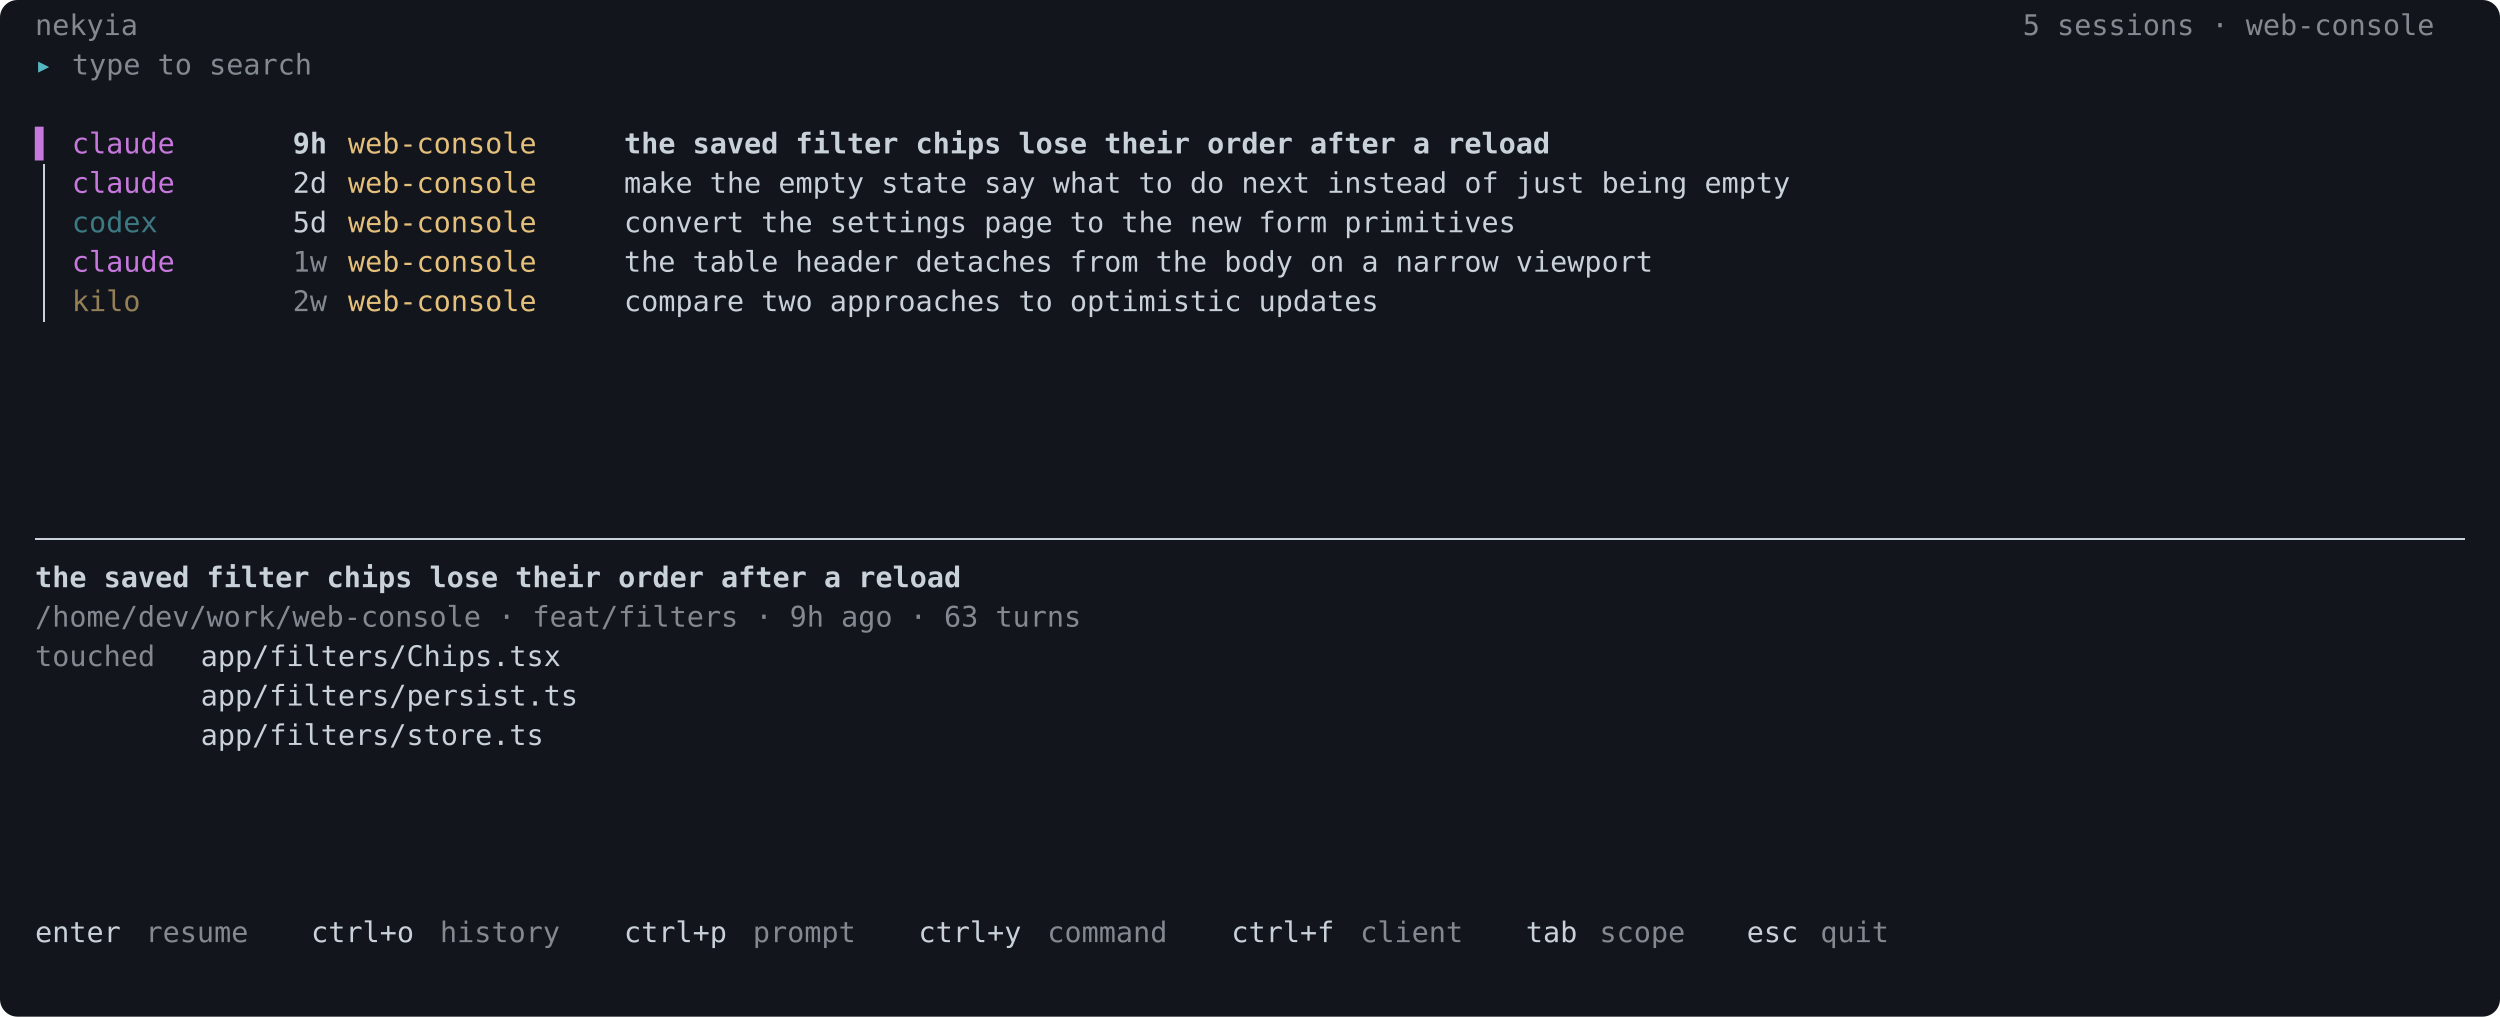
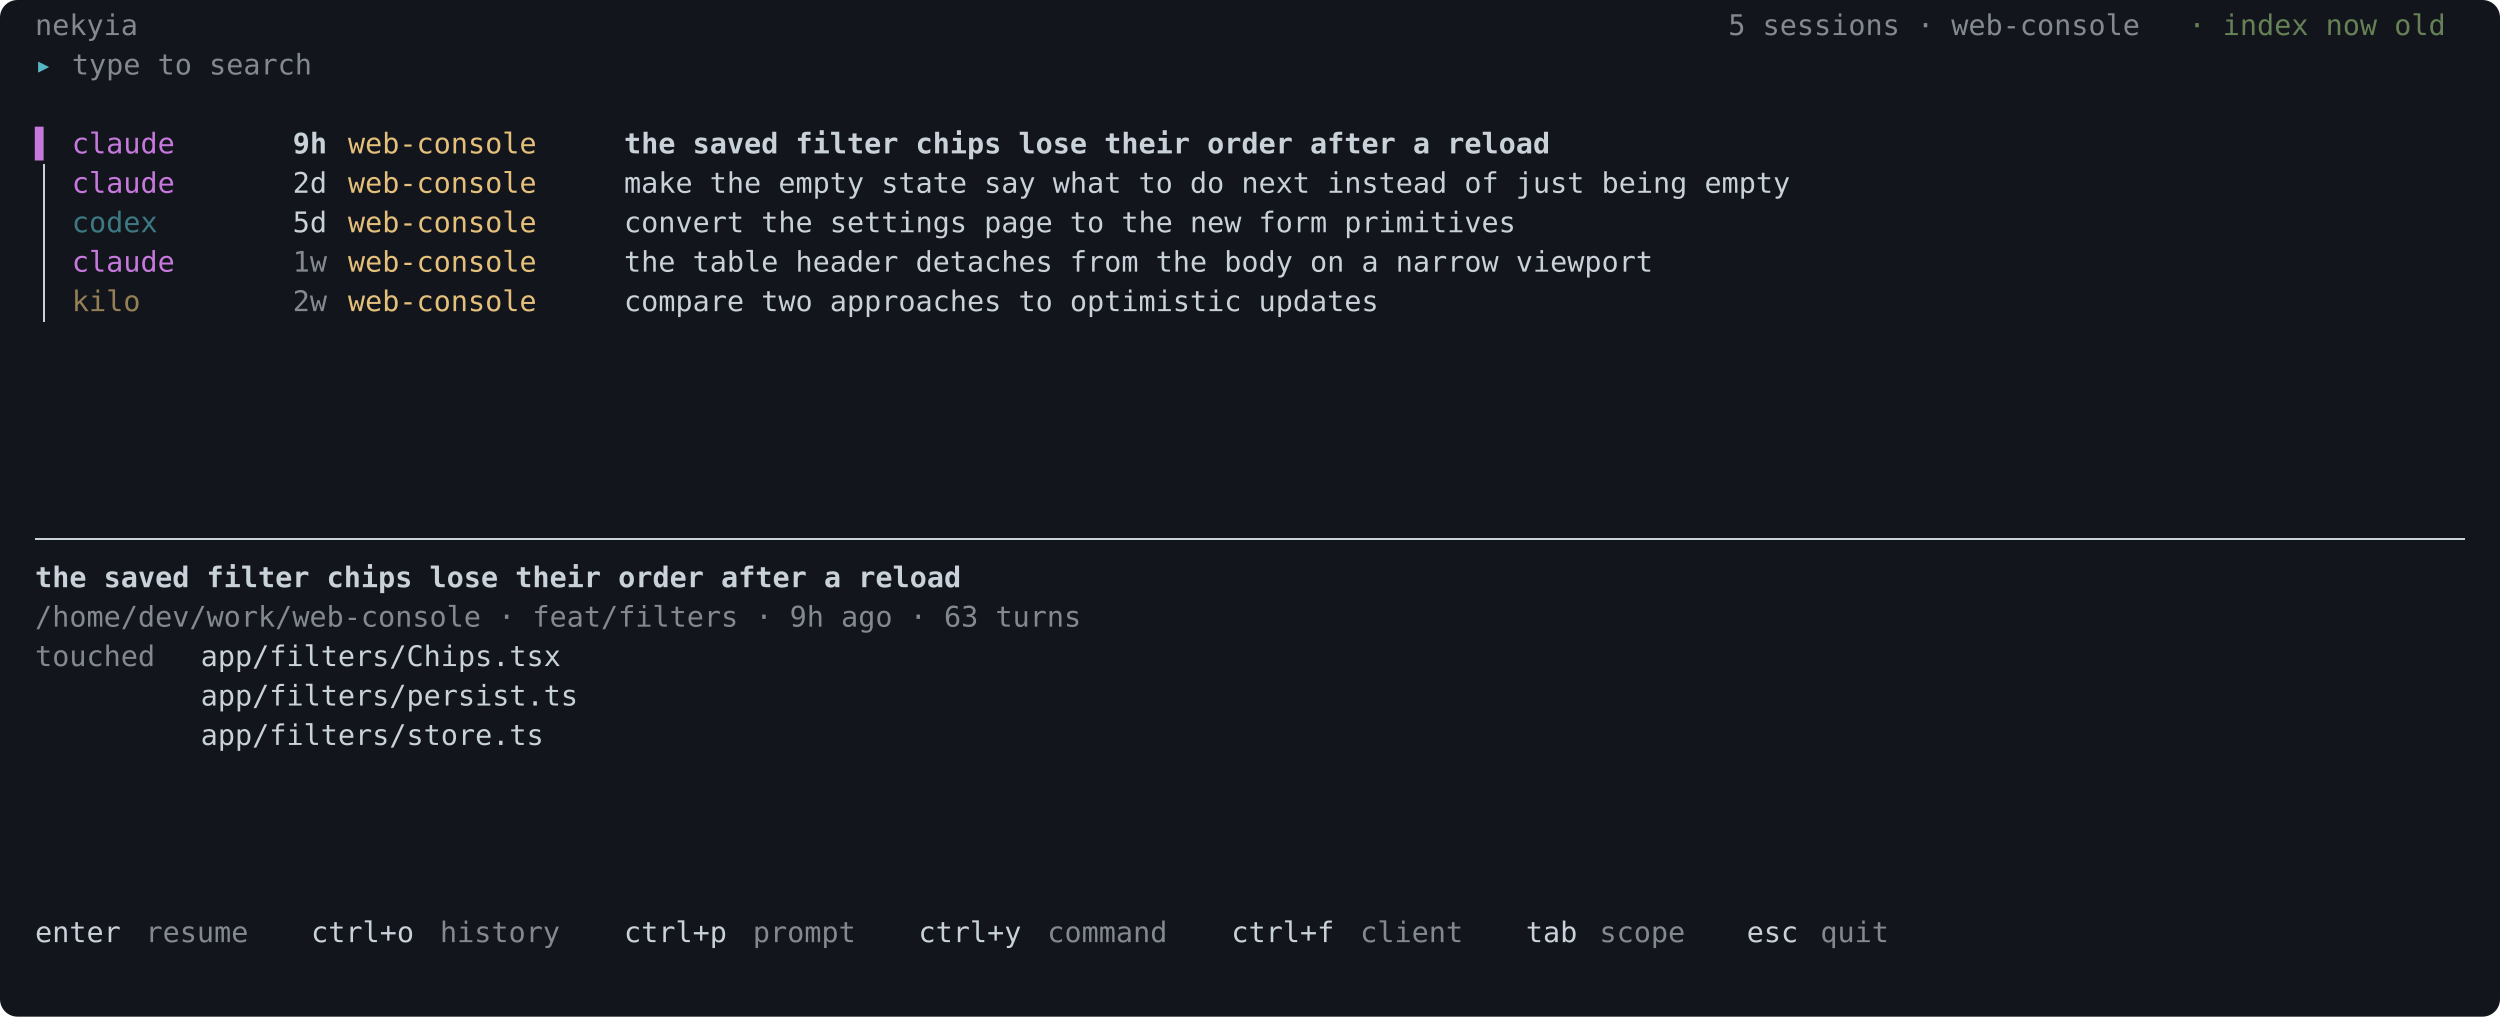
<svg xmlns="http://www.w3.org/2000/svg" width="1141" height="464" viewBox="0 0 1141 464" font-family="ui-monospace, SFMono-Regular, Menlo, Consolas, 'DejaVu Sans Mono', monospace" font-size="13">
  <rect width="1141" height="464" rx="8" fill="#12151b" />
  <text x="16.0" y="16.0" fill="#c9d1d9" opacity="0.62" textLength="50.4" lengthAdjust="spacingAndGlyphs" xml:space="preserve">nekyia</text>
-   <text x="923.2" y="16.0" fill="#c9d1d9" opacity="0.62" textLength="201.6" lengthAdjust="spacingAndGlyphs" xml:space="preserve">5 sessions · web-console</text>
+   <text x="788.8" y="16.0" fill="#c9d1d9" opacity="0.62" textLength="201.6" lengthAdjust="spacingAndGlyphs" xml:space="preserve">5 sessions · web-console</text>
+   <text x="998.8" y="16.0" fill="#98c379" opacity="0.62" textLength="126.0" lengthAdjust="spacingAndGlyphs" xml:space="preserve">· index now old</text>
  <text x="16.0" y="34.0" fill="#56b6c2" textLength="8.4" lengthAdjust="spacingAndGlyphs" xml:space="preserve">▸</text>
  <text x="32.8" y="34.0" fill="#c9d1d9" opacity="0.62" textLength="117.6" lengthAdjust="spacingAndGlyphs" xml:space="preserve">type to search</text>
  <text x="16.0" y="70.0" fill="#c678dd" textLength="8.4" lengthAdjust="spacingAndGlyphs" xml:space="preserve">▌</text>
  <text x="32.8" y="70.0" fill="#c678dd" textLength="50.4" lengthAdjust="spacingAndGlyphs" xml:space="preserve">claude</text>
  <text x="133.6" y="70.0" fill="#c9d1d9" font-weight="600" textLength="16.8" lengthAdjust="spacingAndGlyphs" xml:space="preserve">9h</text>
  <text x="158.8" y="70.0" fill="#e5c07b" textLength="92.4" lengthAdjust="spacingAndGlyphs" xml:space="preserve">web-console</text>
  <text x="284.8" y="70.0" fill="#c9d1d9" font-weight="600" textLength="453.6" lengthAdjust="spacingAndGlyphs" xml:space="preserve">the saved filter chips lose their order after a reload</text>
  <line x1="20.2" y1="75.0" x2="20.2" y2="84.0" stroke="#c9d1d9" stroke-width="1" shape-rendering="crispEdges" />
  <line x1="20.2" y1="84.0" x2="20.2" y2="93.0" stroke="#c9d1d9" stroke-width="1" shape-rendering="crispEdges" />
  <text x="32.8" y="88.0" fill="#c678dd" textLength="50.4" lengthAdjust="spacingAndGlyphs" xml:space="preserve">claude</text>
  <text x="133.6" y="88.0" fill="#c9d1d9" textLength="16.8" lengthAdjust="spacingAndGlyphs" xml:space="preserve">2d</text>
  <text x="158.8" y="88.0" fill="#e5c07b" textLength="92.4" lengthAdjust="spacingAndGlyphs" xml:space="preserve">web-console</text>
  <text x="284.8" y="88.0" fill="#c9d1d9" textLength="571.2" lengthAdjust="spacingAndGlyphs" xml:space="preserve">make the empty state say what to do next instead of just being empty</text>
  <line x1="20.2" y1="93.0" x2="20.2" y2="102.0" stroke="#c9d1d9" stroke-width="1" shape-rendering="crispEdges" />
  <line x1="20.2" y1="102.0" x2="20.2" y2="111.0" stroke="#c9d1d9" stroke-width="1" shape-rendering="crispEdges" />
  <text x="32.8" y="106.0" fill="#56b6c2" opacity="0.62" textLength="42.0" lengthAdjust="spacingAndGlyphs" xml:space="preserve">codex</text>
  <text x="133.6" y="106.0" fill="#c9d1d9" textLength="16.8" lengthAdjust="spacingAndGlyphs" xml:space="preserve">5d</text>
  <text x="158.8" y="106.0" fill="#e5c07b" textLength="92.4" lengthAdjust="spacingAndGlyphs" xml:space="preserve">web-console</text>
  <text x="284.8" y="106.0" fill="#c9d1d9" textLength="436.8" lengthAdjust="spacingAndGlyphs" xml:space="preserve">convert the settings page to the new form primitives</text>
  <line x1="20.2" y1="111.0" x2="20.2" y2="120.0" stroke="#c9d1d9" stroke-width="1" shape-rendering="crispEdges" />
  <line x1="20.2" y1="120.0" x2="20.2" y2="129.0" stroke="#c9d1d9" stroke-width="1" shape-rendering="crispEdges" />
  <text x="32.8" y="124.0" fill="#c678dd" textLength="50.4" lengthAdjust="spacingAndGlyphs" xml:space="preserve">claude</text>
  <text x="133.6" y="124.0" fill="#c9d1d9" opacity="0.62" textLength="16.8" lengthAdjust="spacingAndGlyphs" xml:space="preserve">1w</text>
  <text x="158.8" y="124.0" fill="#e5c07b" textLength="92.4" lengthAdjust="spacingAndGlyphs" xml:space="preserve">web-console</text>
  <text x="284.8" y="124.0" fill="#c9d1d9" textLength="504.0" lengthAdjust="spacingAndGlyphs" xml:space="preserve">the table header detaches from the body on a narrow viewport</text>
  <line x1="20.2" y1="129.0" x2="20.2" y2="138.0" stroke="#c9d1d9" stroke-width="1" shape-rendering="crispEdges" />
  <line x1="20.2" y1="138.0" x2="20.2" y2="147.0" stroke="#c9d1d9" stroke-width="1" shape-rendering="crispEdges" />
  <text x="32.8" y="142.0" fill="#e5c07b" opacity="0.62" textLength="33.6" lengthAdjust="spacingAndGlyphs" xml:space="preserve">kilo</text>
  <text x="133.6" y="142.0" fill="#c9d1d9" opacity="0.62" textLength="16.8" lengthAdjust="spacingAndGlyphs" xml:space="preserve">2w</text>
  <text x="158.8" y="142.0" fill="#e5c07b" textLength="92.4" lengthAdjust="spacingAndGlyphs" xml:space="preserve">web-console</text>
  <text x="284.8" y="142.0" fill="#c9d1d9" textLength="369.6" lengthAdjust="spacingAndGlyphs" xml:space="preserve">compare two approaches to optimistic updates</text>
  <line x1="16.0" y1="246.0" x2="20.2" y2="246.0" stroke="#c9d1d9" stroke-width="1" shape-rendering="crispEdges" />
  <line x1="20.2" y1="246.0" x2="24.4" y2="246.0" stroke="#c9d1d9" stroke-width="1" shape-rendering="crispEdges" />
  <line x1="24.4" y1="246.0" x2="28.6" y2="246.0" stroke="#c9d1d9" stroke-width="1" shape-rendering="crispEdges" />
  <line x1="28.6" y1="246.0" x2="32.8" y2="246.0" stroke="#c9d1d9" stroke-width="1" shape-rendering="crispEdges" />
  <line x1="32.8" y1="246.0" x2="37.0" y2="246.0" stroke="#c9d1d9" stroke-width="1" shape-rendering="crispEdges" />
  <line x1="37.0" y1="246.0" x2="41.2" y2="246.0" stroke="#c9d1d9" stroke-width="1" shape-rendering="crispEdges" />
  <line x1="41.2" y1="246.0" x2="45.4" y2="246.0" stroke="#c9d1d9" stroke-width="1" shape-rendering="crispEdges" />
  <line x1="45.4" y1="246.0" x2="49.6" y2="246.0" stroke="#c9d1d9" stroke-width="1" shape-rendering="crispEdges" />
  <line x1="49.6" y1="246.0" x2="53.8" y2="246.0" stroke="#c9d1d9" stroke-width="1" shape-rendering="crispEdges" />
  <line x1="53.8" y1="246.0" x2="58.0" y2="246.0" stroke="#c9d1d9" stroke-width="1" shape-rendering="crispEdges" />
  <line x1="58.0" y1="246.0" x2="62.2" y2="246.0" stroke="#c9d1d9" stroke-width="1" shape-rendering="crispEdges" />
  <line x1="62.2" y1="246.0" x2="66.4" y2="246.0" stroke="#c9d1d9" stroke-width="1" shape-rendering="crispEdges" />
  <line x1="66.4" y1="246.0" x2="70.6" y2="246.0" stroke="#c9d1d9" stroke-width="1" shape-rendering="crispEdges" />
  <line x1="70.6" y1="246.0" x2="74.8" y2="246.0" stroke="#c9d1d9" stroke-width="1" shape-rendering="crispEdges" />
  <line x1="74.8" y1="246.0" x2="79.0" y2="246.0" stroke="#c9d1d9" stroke-width="1" shape-rendering="crispEdges" />
  <line x1="79.0" y1="246.0" x2="83.2" y2="246.0" stroke="#c9d1d9" stroke-width="1" shape-rendering="crispEdges" />
  <line x1="83.2" y1="246.0" x2="87.4" y2="246.0" stroke="#c9d1d9" stroke-width="1" shape-rendering="crispEdges" />
  <line x1="87.4" y1="246.0" x2="91.6" y2="246.0" stroke="#c9d1d9" stroke-width="1" shape-rendering="crispEdges" />
  <line x1="91.6" y1="246.0" x2="95.8" y2="246.0" stroke="#c9d1d9" stroke-width="1" shape-rendering="crispEdges" />
  <line x1="95.8" y1="246.0" x2="100.0" y2="246.0" stroke="#c9d1d9" stroke-width="1" shape-rendering="crispEdges" />
  <line x1="100.0" y1="246.0" x2="104.2" y2="246.0" stroke="#c9d1d9" stroke-width="1" shape-rendering="crispEdges" />
  <line x1="104.2" y1="246.0" x2="108.4" y2="246.0" stroke="#c9d1d9" stroke-width="1" shape-rendering="crispEdges" />
  <line x1="108.4" y1="246.0" x2="112.6" y2="246.0" stroke="#c9d1d9" stroke-width="1" shape-rendering="crispEdges" />
  <line x1="112.6" y1="246.0" x2="116.8" y2="246.0" stroke="#c9d1d9" stroke-width="1" shape-rendering="crispEdges" />
  <line x1="116.8" y1="246.0" x2="121.0" y2="246.0" stroke="#c9d1d9" stroke-width="1" shape-rendering="crispEdges" />
  <line x1="121.0" y1="246.0" x2="125.2" y2="246.0" stroke="#c9d1d9" stroke-width="1" shape-rendering="crispEdges" />
  <line x1="125.2" y1="246.0" x2="129.4" y2="246.0" stroke="#c9d1d9" stroke-width="1" shape-rendering="crispEdges" />
  <line x1="129.4" y1="246.0" x2="133.6" y2="246.0" stroke="#c9d1d9" stroke-width="1" shape-rendering="crispEdges" />
  <line x1="133.6" y1="246.0" x2="137.8" y2="246.0" stroke="#c9d1d9" stroke-width="1" shape-rendering="crispEdges" />
  <line x1="137.8" y1="246.0" x2="142.0" y2="246.0" stroke="#c9d1d9" stroke-width="1" shape-rendering="crispEdges" />
  <line x1="142.0" y1="246.0" x2="146.2" y2="246.0" stroke="#c9d1d9" stroke-width="1" shape-rendering="crispEdges" />
  <line x1="146.2" y1="246.0" x2="150.4" y2="246.0" stroke="#c9d1d9" stroke-width="1" shape-rendering="crispEdges" />
  <line x1="150.4" y1="246.0" x2="154.6" y2="246.0" stroke="#c9d1d9" stroke-width="1" shape-rendering="crispEdges" />
  <line x1="154.6" y1="246.0" x2="158.8" y2="246.0" stroke="#c9d1d9" stroke-width="1" shape-rendering="crispEdges" />
  <line x1="158.8" y1="246.0" x2="163.0" y2="246.0" stroke="#c9d1d9" stroke-width="1" shape-rendering="crispEdges" />
  <line x1="163.0" y1="246.0" x2="167.2" y2="246.0" stroke="#c9d1d9" stroke-width="1" shape-rendering="crispEdges" />
  <line x1="167.2" y1="246.0" x2="171.4" y2="246.0" stroke="#c9d1d9" stroke-width="1" shape-rendering="crispEdges" />
  <line x1="171.4" y1="246.0" x2="175.6" y2="246.0" stroke="#c9d1d9" stroke-width="1" shape-rendering="crispEdges" />
  <line x1="175.6" y1="246.0" x2="179.8" y2="246.0" stroke="#c9d1d9" stroke-width="1" shape-rendering="crispEdges" />
  <line x1="179.8" y1="246.0" x2="184.0" y2="246.0" stroke="#c9d1d9" stroke-width="1" shape-rendering="crispEdges" />
  <line x1="184.0" y1="246.0" x2="188.2" y2="246.0" stroke="#c9d1d9" stroke-width="1" shape-rendering="crispEdges" />
  <line x1="188.2" y1="246.0" x2="192.4" y2="246.0" stroke="#c9d1d9" stroke-width="1" shape-rendering="crispEdges" />
  <line x1="192.4" y1="246.0" x2="196.6" y2="246.0" stroke="#c9d1d9" stroke-width="1" shape-rendering="crispEdges" />
  <line x1="196.6" y1="246.0" x2="200.8" y2="246.0" stroke="#c9d1d9" stroke-width="1" shape-rendering="crispEdges" />
  <line x1="200.8" y1="246.0" x2="205.0" y2="246.0" stroke="#c9d1d9" stroke-width="1" shape-rendering="crispEdges" />
  <line x1="205.0" y1="246.0" x2="209.2" y2="246.0" stroke="#c9d1d9" stroke-width="1" shape-rendering="crispEdges" />
  <line x1="209.2" y1="246.0" x2="213.4" y2="246.0" stroke="#c9d1d9" stroke-width="1" shape-rendering="crispEdges" />
  <line x1="213.4" y1="246.0" x2="217.6" y2="246.0" stroke="#c9d1d9" stroke-width="1" shape-rendering="crispEdges" />
  <line x1="217.6" y1="246.0" x2="221.8" y2="246.0" stroke="#c9d1d9" stroke-width="1" shape-rendering="crispEdges" />
  <line x1="221.8" y1="246.0" x2="226.0" y2="246.0" stroke="#c9d1d9" stroke-width="1" shape-rendering="crispEdges" />
  <line x1="226.0" y1="246.0" x2="230.2" y2="246.0" stroke="#c9d1d9" stroke-width="1" shape-rendering="crispEdges" />
  <line x1="230.2" y1="246.0" x2="234.4" y2="246.0" stroke="#c9d1d9" stroke-width="1" shape-rendering="crispEdges" />
  <line x1="234.4" y1="246.0" x2="238.6" y2="246.0" stroke="#c9d1d9" stroke-width="1" shape-rendering="crispEdges" />
  <line x1="238.6" y1="246.0" x2="242.8" y2="246.0" stroke="#c9d1d9" stroke-width="1" shape-rendering="crispEdges" />
  <line x1="242.8" y1="246.0" x2="247.0" y2="246.0" stroke="#c9d1d9" stroke-width="1" shape-rendering="crispEdges" />
  <line x1="247.0" y1="246.0" x2="251.2" y2="246.0" stroke="#c9d1d9" stroke-width="1" shape-rendering="crispEdges" />
  <line x1="251.2" y1="246.0" x2="255.4" y2="246.0" stroke="#c9d1d9" stroke-width="1" shape-rendering="crispEdges" />
  <line x1="255.4" y1="246.0" x2="259.6" y2="246.0" stroke="#c9d1d9" stroke-width="1" shape-rendering="crispEdges" />
  <line x1="259.6" y1="246.0" x2="263.8" y2="246.0" stroke="#c9d1d9" stroke-width="1" shape-rendering="crispEdges" />
  <line x1="263.8" y1="246.0" x2="268.0" y2="246.0" stroke="#c9d1d9" stroke-width="1" shape-rendering="crispEdges" />
  <line x1="268.0" y1="246.0" x2="272.2" y2="246.0" stroke="#c9d1d9" stroke-width="1" shape-rendering="crispEdges" />
  <line x1="272.2" y1="246.0" x2="276.4" y2="246.0" stroke="#c9d1d9" stroke-width="1" shape-rendering="crispEdges" />
  <line x1="276.4" y1="246.0" x2="280.6" y2="246.0" stroke="#c9d1d9" stroke-width="1" shape-rendering="crispEdges" />
  <line x1="280.6" y1="246.0" x2="284.8" y2="246.0" stroke="#c9d1d9" stroke-width="1" shape-rendering="crispEdges" />
  <line x1="284.8" y1="246.0" x2="289.0" y2="246.0" stroke="#c9d1d9" stroke-width="1" shape-rendering="crispEdges" />
  <line x1="289.0" y1="246.0" x2="293.2" y2="246.0" stroke="#c9d1d9" stroke-width="1" shape-rendering="crispEdges" />
  <line x1="293.2" y1="246.0" x2="297.4" y2="246.0" stroke="#c9d1d9" stroke-width="1" shape-rendering="crispEdges" />
  <line x1="297.4" y1="246.0" x2="301.6" y2="246.0" stroke="#c9d1d9" stroke-width="1" shape-rendering="crispEdges" />
  <line x1="301.6" y1="246.0" x2="305.8" y2="246.0" stroke="#c9d1d9" stroke-width="1" shape-rendering="crispEdges" />
  <line x1="305.8" y1="246.0" x2="310.0" y2="246.0" stroke="#c9d1d9" stroke-width="1" shape-rendering="crispEdges" />
  <line x1="310.0" y1="246.0" x2="314.2" y2="246.0" stroke="#c9d1d9" stroke-width="1" shape-rendering="crispEdges" />
  <line x1="314.2" y1="246.0" x2="318.4" y2="246.0" stroke="#c9d1d9" stroke-width="1" shape-rendering="crispEdges" />
  <line x1="318.4" y1="246.0" x2="322.6" y2="246.0" stroke="#c9d1d9" stroke-width="1" shape-rendering="crispEdges" />
  <line x1="322.6" y1="246.0" x2="326.8" y2="246.0" stroke="#c9d1d9" stroke-width="1" shape-rendering="crispEdges" />
  <line x1="326.8" y1="246.0" x2="331.0" y2="246.0" stroke="#c9d1d9" stroke-width="1" shape-rendering="crispEdges" />
  <line x1="331.0" y1="246.0" x2="335.2" y2="246.0" stroke="#c9d1d9" stroke-width="1" shape-rendering="crispEdges" />
  <line x1="335.2" y1="246.0" x2="339.4" y2="246.0" stroke="#c9d1d9" stroke-width="1" shape-rendering="crispEdges" />
  <line x1="339.4" y1="246.0" x2="343.6" y2="246.0" stroke="#c9d1d9" stroke-width="1" shape-rendering="crispEdges" />
  <line x1="343.6" y1="246.0" x2="347.8" y2="246.0" stroke="#c9d1d9" stroke-width="1" shape-rendering="crispEdges" />
  <line x1="347.8" y1="246.0" x2="352.0" y2="246.0" stroke="#c9d1d9" stroke-width="1" shape-rendering="crispEdges" />
  <line x1="352.0" y1="246.0" x2="356.2" y2="246.0" stroke="#c9d1d9" stroke-width="1" shape-rendering="crispEdges" />
  <line x1="356.2" y1="246.0" x2="360.4" y2="246.0" stroke="#c9d1d9" stroke-width="1" shape-rendering="crispEdges" />
  <line x1="360.4" y1="246.0" x2="364.6" y2="246.0" stroke="#c9d1d9" stroke-width="1" shape-rendering="crispEdges" />
  <line x1="364.6" y1="246.0" x2="368.8" y2="246.0" stroke="#c9d1d9" stroke-width="1" shape-rendering="crispEdges" />
  <line x1="368.8" y1="246.0" x2="373.0" y2="246.0" stroke="#c9d1d9" stroke-width="1" shape-rendering="crispEdges" />
  <line x1="373.0" y1="246.0" x2="377.2" y2="246.0" stroke="#c9d1d9" stroke-width="1" shape-rendering="crispEdges" />
  <line x1="377.2" y1="246.0" x2="381.4" y2="246.0" stroke="#c9d1d9" stroke-width="1" shape-rendering="crispEdges" />
  <line x1="381.4" y1="246.0" x2="385.6" y2="246.0" stroke="#c9d1d9" stroke-width="1" shape-rendering="crispEdges" />
  <line x1="385.6" y1="246.0" x2="389.8" y2="246.0" stroke="#c9d1d9" stroke-width="1" shape-rendering="crispEdges" />
  <line x1="389.8" y1="246.0" x2="394.0" y2="246.0" stroke="#c9d1d9" stroke-width="1" shape-rendering="crispEdges" />
  <line x1="394.0" y1="246.0" x2="398.2" y2="246.0" stroke="#c9d1d9" stroke-width="1" shape-rendering="crispEdges" />
  <line x1="398.2" y1="246.0" x2="402.4" y2="246.0" stroke="#c9d1d9" stroke-width="1" shape-rendering="crispEdges" />
  <line x1="402.4" y1="246.0" x2="406.6" y2="246.0" stroke="#c9d1d9" stroke-width="1" shape-rendering="crispEdges" />
  <line x1="406.6" y1="246.0" x2="410.8" y2="246.0" stroke="#c9d1d9" stroke-width="1" shape-rendering="crispEdges" />
  <line x1="410.8" y1="246.0" x2="415.0" y2="246.0" stroke="#c9d1d9" stroke-width="1" shape-rendering="crispEdges" />
  <line x1="415.0" y1="246.0" x2="419.2" y2="246.0" stroke="#c9d1d9" stroke-width="1" shape-rendering="crispEdges" />
  <line x1="419.2" y1="246.0" x2="423.4" y2="246.0" stroke="#c9d1d9" stroke-width="1" shape-rendering="crispEdges" />
  <line x1="423.4" y1="246.0" x2="427.6" y2="246.0" stroke="#c9d1d9" stroke-width="1" shape-rendering="crispEdges" />
  <line x1="427.6" y1="246.0" x2="431.8" y2="246.0" stroke="#c9d1d9" stroke-width="1" shape-rendering="crispEdges" />
  <line x1="431.8" y1="246.0" x2="436.0" y2="246.0" stroke="#c9d1d9" stroke-width="1" shape-rendering="crispEdges" />
  <line x1="436.0" y1="246.0" x2="440.2" y2="246.0" stroke="#c9d1d9" stroke-width="1" shape-rendering="crispEdges" />
  <line x1="440.2" y1="246.0" x2="444.4" y2="246.0" stroke="#c9d1d9" stroke-width="1" shape-rendering="crispEdges" />
  <line x1="444.4" y1="246.0" x2="448.6" y2="246.0" stroke="#c9d1d9" stroke-width="1" shape-rendering="crispEdges" />
  <line x1="448.6" y1="246.0" x2="452.8" y2="246.0" stroke="#c9d1d9" stroke-width="1" shape-rendering="crispEdges" />
  <line x1="452.8" y1="246.0" x2="457.0" y2="246.0" stroke="#c9d1d9" stroke-width="1" shape-rendering="crispEdges" />
  <line x1="457.0" y1="246.0" x2="461.2" y2="246.0" stroke="#c9d1d9" stroke-width="1" shape-rendering="crispEdges" />
  <line x1="461.2" y1="246.0" x2="465.4" y2="246.0" stroke="#c9d1d9" stroke-width="1" shape-rendering="crispEdges" />
  <line x1="465.4" y1="246.0" x2="469.6" y2="246.0" stroke="#c9d1d9" stroke-width="1" shape-rendering="crispEdges" />
  <line x1="469.6" y1="246.0" x2="473.8" y2="246.0" stroke="#c9d1d9" stroke-width="1" shape-rendering="crispEdges" />
  <line x1="473.8" y1="246.0" x2="478.0" y2="246.0" stroke="#c9d1d9" stroke-width="1" shape-rendering="crispEdges" />
  <line x1="478.0" y1="246.0" x2="482.2" y2="246.0" stroke="#c9d1d9" stroke-width="1" shape-rendering="crispEdges" />
  <line x1="482.2" y1="246.0" x2="486.4" y2="246.0" stroke="#c9d1d9" stroke-width="1" shape-rendering="crispEdges" />
  <line x1="486.4" y1="246.0" x2="490.6" y2="246.0" stroke="#c9d1d9" stroke-width="1" shape-rendering="crispEdges" />
  <line x1="490.6" y1="246.0" x2="494.8" y2="246.0" stroke="#c9d1d9" stroke-width="1" shape-rendering="crispEdges" />
  <line x1="494.8" y1="246.0" x2="499.0" y2="246.0" stroke="#c9d1d9" stroke-width="1" shape-rendering="crispEdges" />
  <line x1="499.0" y1="246.0" x2="503.2" y2="246.0" stroke="#c9d1d9" stroke-width="1" shape-rendering="crispEdges" />
  <line x1="503.2" y1="246.0" x2="507.4" y2="246.0" stroke="#c9d1d9" stroke-width="1" shape-rendering="crispEdges" />
  <line x1="507.4" y1="246.0" x2="511.6" y2="246.0" stroke="#c9d1d9" stroke-width="1" shape-rendering="crispEdges" />
  <line x1="511.6" y1="246.0" x2="515.8" y2="246.0" stroke="#c9d1d9" stroke-width="1" shape-rendering="crispEdges" />
  <line x1="515.8" y1="246.0" x2="520.0" y2="246.0" stroke="#c9d1d9" stroke-width="1" shape-rendering="crispEdges" />
  <line x1="520.0" y1="246.0" x2="524.2" y2="246.0" stroke="#c9d1d9" stroke-width="1" shape-rendering="crispEdges" />
  <line x1="524.2" y1="246.0" x2="528.4" y2="246.0" stroke="#c9d1d9" stroke-width="1" shape-rendering="crispEdges" />
  <line x1="528.4" y1="246.0" x2="532.6" y2="246.0" stroke="#c9d1d9" stroke-width="1" shape-rendering="crispEdges" />
  <line x1="532.6" y1="246.0" x2="536.8" y2="246.0" stroke="#c9d1d9" stroke-width="1" shape-rendering="crispEdges" />
  <line x1="536.8" y1="246.0" x2="541.0" y2="246.0" stroke="#c9d1d9" stroke-width="1" shape-rendering="crispEdges" />
  <line x1="541.0" y1="246.0" x2="545.2" y2="246.0" stroke="#c9d1d9" stroke-width="1" shape-rendering="crispEdges" />
  <line x1="545.2" y1="246.0" x2="549.4" y2="246.0" stroke="#c9d1d9" stroke-width="1" shape-rendering="crispEdges" />
  <line x1="549.4" y1="246.0" x2="553.6" y2="246.0" stroke="#c9d1d9" stroke-width="1" shape-rendering="crispEdges" />
  <line x1="553.6" y1="246.0" x2="557.8" y2="246.0" stroke="#c9d1d9" stroke-width="1" shape-rendering="crispEdges" />
  <line x1="557.8" y1="246.0" x2="562.0" y2="246.0" stroke="#c9d1d9" stroke-width="1" shape-rendering="crispEdges" />
  <line x1="562.0" y1="246.0" x2="566.2" y2="246.0" stroke="#c9d1d9" stroke-width="1" shape-rendering="crispEdges" />
  <line x1="566.2" y1="246.0" x2="570.4" y2="246.0" stroke="#c9d1d9" stroke-width="1" shape-rendering="crispEdges" />
  <line x1="570.4" y1="246.0" x2="574.6" y2="246.0" stroke="#c9d1d9" stroke-width="1" shape-rendering="crispEdges" />
  <line x1="574.6" y1="246.0" x2="578.8" y2="246.0" stroke="#c9d1d9" stroke-width="1" shape-rendering="crispEdges" />
  <line x1="578.8" y1="246.0" x2="583.0" y2="246.0" stroke="#c9d1d9" stroke-width="1" shape-rendering="crispEdges" />
  <line x1="583.0" y1="246.0" x2="587.2" y2="246.0" stroke="#c9d1d9" stroke-width="1" shape-rendering="crispEdges" />
  <line x1="587.2" y1="246.0" x2="591.4" y2="246.0" stroke="#c9d1d9" stroke-width="1" shape-rendering="crispEdges" />
  <line x1="591.4" y1="246.0" x2="595.6" y2="246.0" stroke="#c9d1d9" stroke-width="1" shape-rendering="crispEdges" />
  <line x1="595.6" y1="246.0" x2="599.8" y2="246.0" stroke="#c9d1d9" stroke-width="1" shape-rendering="crispEdges" />
  <line x1="599.8" y1="246.0" x2="604.0" y2="246.0" stroke="#c9d1d9" stroke-width="1" shape-rendering="crispEdges" />
  <line x1="604.0" y1="246.0" x2="608.2" y2="246.0" stroke="#c9d1d9" stroke-width="1" shape-rendering="crispEdges" />
  <line x1="608.2" y1="246.0" x2="612.4" y2="246.0" stroke="#c9d1d9" stroke-width="1" shape-rendering="crispEdges" />
  <line x1="612.4" y1="246.0" x2="616.6" y2="246.0" stroke="#c9d1d9" stroke-width="1" shape-rendering="crispEdges" />
  <line x1="616.6" y1="246.0" x2="620.8" y2="246.0" stroke="#c9d1d9" stroke-width="1" shape-rendering="crispEdges" />
  <line x1="620.8" y1="246.0" x2="625.0" y2="246.0" stroke="#c9d1d9" stroke-width="1" shape-rendering="crispEdges" />
  <line x1="625.0" y1="246.0" x2="629.2" y2="246.0" stroke="#c9d1d9" stroke-width="1" shape-rendering="crispEdges" />
  <line x1="629.2" y1="246.0" x2="633.4" y2="246.0" stroke="#c9d1d9" stroke-width="1" shape-rendering="crispEdges" />
  <line x1="633.4" y1="246.0" x2="637.6" y2="246.0" stroke="#c9d1d9" stroke-width="1" shape-rendering="crispEdges" />
  <line x1="637.6" y1="246.0" x2="641.8" y2="246.0" stroke="#c9d1d9" stroke-width="1" shape-rendering="crispEdges" />
  <line x1="641.8" y1="246.0" x2="646.0" y2="246.0" stroke="#c9d1d9" stroke-width="1" shape-rendering="crispEdges" />
  <line x1="646.0" y1="246.0" x2="650.2" y2="246.0" stroke="#c9d1d9" stroke-width="1" shape-rendering="crispEdges" />
  <line x1="650.2" y1="246.0" x2="654.4" y2="246.0" stroke="#c9d1d9" stroke-width="1" shape-rendering="crispEdges" />
  <line x1="654.4" y1="246.0" x2="658.6" y2="246.0" stroke="#c9d1d9" stroke-width="1" shape-rendering="crispEdges" />
  <line x1="658.6" y1="246.0" x2="662.8" y2="246.0" stroke="#c9d1d9" stroke-width="1" shape-rendering="crispEdges" />
  <line x1="662.8" y1="246.0" x2="667.0" y2="246.0" stroke="#c9d1d9" stroke-width="1" shape-rendering="crispEdges" />
  <line x1="667.0" y1="246.0" x2="671.2" y2="246.0" stroke="#c9d1d9" stroke-width="1" shape-rendering="crispEdges" />
  <line x1="671.2" y1="246.0" x2="675.4" y2="246.0" stroke="#c9d1d9" stroke-width="1" shape-rendering="crispEdges" />
  <line x1="675.4" y1="246.0" x2="679.6" y2="246.0" stroke="#c9d1d9" stroke-width="1" shape-rendering="crispEdges" />
  <line x1="679.6" y1="246.0" x2="683.8" y2="246.0" stroke="#c9d1d9" stroke-width="1" shape-rendering="crispEdges" />
  <line x1="683.8" y1="246.0" x2="688.0" y2="246.0" stroke="#c9d1d9" stroke-width="1" shape-rendering="crispEdges" />
  <line x1="688.0" y1="246.0" x2="692.2" y2="246.0" stroke="#c9d1d9" stroke-width="1" shape-rendering="crispEdges" />
  <line x1="692.2" y1="246.0" x2="696.4" y2="246.0" stroke="#c9d1d9" stroke-width="1" shape-rendering="crispEdges" />
  <line x1="696.4" y1="246.0" x2="700.6" y2="246.0" stroke="#c9d1d9" stroke-width="1" shape-rendering="crispEdges" />
  <line x1="700.6" y1="246.0" x2="704.8" y2="246.0" stroke="#c9d1d9" stroke-width="1" shape-rendering="crispEdges" />
  <line x1="704.8" y1="246.0" x2="709.0" y2="246.0" stroke="#c9d1d9" stroke-width="1" shape-rendering="crispEdges" />
  <line x1="709.0" y1="246.0" x2="713.2" y2="246.0" stroke="#c9d1d9" stroke-width="1" shape-rendering="crispEdges" />
  <line x1="713.2" y1="246.0" x2="717.4" y2="246.0" stroke="#c9d1d9" stroke-width="1" shape-rendering="crispEdges" />
  <line x1="717.4" y1="246.0" x2="721.6" y2="246.0" stroke="#c9d1d9" stroke-width="1" shape-rendering="crispEdges" />
  <line x1="721.6" y1="246.0" x2="725.8" y2="246.0" stroke="#c9d1d9" stroke-width="1" shape-rendering="crispEdges" />
  <line x1="725.8" y1="246.0" x2="730.0" y2="246.0" stroke="#c9d1d9" stroke-width="1" shape-rendering="crispEdges" />
  <line x1="730.0" y1="246.0" x2="734.2" y2="246.0" stroke="#c9d1d9" stroke-width="1" shape-rendering="crispEdges" />
  <line x1="734.2" y1="246.0" x2="738.4" y2="246.0" stroke="#c9d1d9" stroke-width="1" shape-rendering="crispEdges" />
  <line x1="738.4" y1="246.0" x2="742.6" y2="246.0" stroke="#c9d1d9" stroke-width="1" shape-rendering="crispEdges" />
  <line x1="742.6" y1="246.0" x2="746.8" y2="246.0" stroke="#c9d1d9" stroke-width="1" shape-rendering="crispEdges" />
  <line x1="746.8" y1="246.0" x2="751.0" y2="246.0" stroke="#c9d1d9" stroke-width="1" shape-rendering="crispEdges" />
  <line x1="751.0" y1="246.0" x2="755.2" y2="246.0" stroke="#c9d1d9" stroke-width="1" shape-rendering="crispEdges" />
  <line x1="755.2" y1="246.0" x2="759.4" y2="246.0" stroke="#c9d1d9" stroke-width="1" shape-rendering="crispEdges" />
  <line x1="759.4" y1="246.0" x2="763.6" y2="246.0" stroke="#c9d1d9" stroke-width="1" shape-rendering="crispEdges" />
  <line x1="763.6" y1="246.0" x2="767.8" y2="246.0" stroke="#c9d1d9" stroke-width="1" shape-rendering="crispEdges" />
  <line x1="767.8" y1="246.0" x2="772.0" y2="246.0" stroke="#c9d1d9" stroke-width="1" shape-rendering="crispEdges" />
  <line x1="772.0" y1="246.0" x2="776.2" y2="246.0" stroke="#c9d1d9" stroke-width="1" shape-rendering="crispEdges" />
  <line x1="776.2" y1="246.0" x2="780.4" y2="246.0" stroke="#c9d1d9" stroke-width="1" shape-rendering="crispEdges" />
  <line x1="780.4" y1="246.0" x2="784.6" y2="246.0" stroke="#c9d1d9" stroke-width="1" shape-rendering="crispEdges" />
  <line x1="784.6" y1="246.0" x2="788.8" y2="246.0" stroke="#c9d1d9" stroke-width="1" shape-rendering="crispEdges" />
  <line x1="788.8" y1="246.0" x2="793.0" y2="246.0" stroke="#c9d1d9" stroke-width="1" shape-rendering="crispEdges" />
  <line x1="793.0" y1="246.0" x2="797.2" y2="246.0" stroke="#c9d1d9" stroke-width="1" shape-rendering="crispEdges" />
  <line x1="797.2" y1="246.0" x2="801.4" y2="246.0" stroke="#c9d1d9" stroke-width="1" shape-rendering="crispEdges" />
  <line x1="801.4" y1="246.0" x2="805.6" y2="246.0" stroke="#c9d1d9" stroke-width="1" shape-rendering="crispEdges" />
  <line x1="805.6" y1="246.0" x2="809.8" y2="246.0" stroke="#c9d1d9" stroke-width="1" shape-rendering="crispEdges" />
  <line x1="809.8" y1="246.0" x2="814.0" y2="246.0" stroke="#c9d1d9" stroke-width="1" shape-rendering="crispEdges" />
  <line x1="814.0" y1="246.0" x2="818.2" y2="246.0" stroke="#c9d1d9" stroke-width="1" shape-rendering="crispEdges" />
  <line x1="818.2" y1="246.0" x2="822.4" y2="246.0" stroke="#c9d1d9" stroke-width="1" shape-rendering="crispEdges" />
  <line x1="822.4" y1="246.0" x2="826.6" y2="246.0" stroke="#c9d1d9" stroke-width="1" shape-rendering="crispEdges" />
  <line x1="826.6" y1="246.0" x2="830.8" y2="246.0" stroke="#c9d1d9" stroke-width="1" shape-rendering="crispEdges" />
  <line x1="830.8" y1="246.0" x2="835.0" y2="246.0" stroke="#c9d1d9" stroke-width="1" shape-rendering="crispEdges" />
  <line x1="835.0" y1="246.0" x2="839.2" y2="246.0" stroke="#c9d1d9" stroke-width="1" shape-rendering="crispEdges" />
  <line x1="839.2" y1="246.0" x2="843.4" y2="246.0" stroke="#c9d1d9" stroke-width="1" shape-rendering="crispEdges" />
  <line x1="843.4" y1="246.0" x2="847.6" y2="246.0" stroke="#c9d1d9" stroke-width="1" shape-rendering="crispEdges" />
  <line x1="847.6" y1="246.0" x2="851.8" y2="246.0" stroke="#c9d1d9" stroke-width="1" shape-rendering="crispEdges" />
  <line x1="851.8" y1="246.0" x2="856.0" y2="246.0" stroke="#c9d1d9" stroke-width="1" shape-rendering="crispEdges" />
  <line x1="856.0" y1="246.0" x2="860.2" y2="246.0" stroke="#c9d1d9" stroke-width="1" shape-rendering="crispEdges" />
  <line x1="860.2" y1="246.0" x2="864.4" y2="246.0" stroke="#c9d1d9" stroke-width="1" shape-rendering="crispEdges" />
  <line x1="864.4" y1="246.0" x2="868.6" y2="246.0" stroke="#c9d1d9" stroke-width="1" shape-rendering="crispEdges" />
  <line x1="868.6" y1="246.0" x2="872.8" y2="246.0" stroke="#c9d1d9" stroke-width="1" shape-rendering="crispEdges" />
  <line x1="872.8" y1="246.0" x2="877.0" y2="246.0" stroke="#c9d1d9" stroke-width="1" shape-rendering="crispEdges" />
  <line x1="877.0" y1="246.0" x2="881.2" y2="246.0" stroke="#c9d1d9" stroke-width="1" shape-rendering="crispEdges" />
  <line x1="881.2" y1="246.0" x2="885.4" y2="246.0" stroke="#c9d1d9" stroke-width="1" shape-rendering="crispEdges" />
  <line x1="885.4" y1="246.0" x2="889.6" y2="246.0" stroke="#c9d1d9" stroke-width="1" shape-rendering="crispEdges" />
  <line x1="889.6" y1="246.0" x2="893.8" y2="246.0" stroke="#c9d1d9" stroke-width="1" shape-rendering="crispEdges" />
  <line x1="893.8" y1="246.0" x2="898.0" y2="246.0" stroke="#c9d1d9" stroke-width="1" shape-rendering="crispEdges" />
  <line x1="898.0" y1="246.0" x2="902.2" y2="246.0" stroke="#c9d1d9" stroke-width="1" shape-rendering="crispEdges" />
  <line x1="902.2" y1="246.0" x2="906.4" y2="246.0" stroke="#c9d1d9" stroke-width="1" shape-rendering="crispEdges" />
  <line x1="906.4" y1="246.0" x2="910.6" y2="246.0" stroke="#c9d1d9" stroke-width="1" shape-rendering="crispEdges" />
  <line x1="910.6" y1="246.0" x2="914.8" y2="246.0" stroke="#c9d1d9" stroke-width="1" shape-rendering="crispEdges" />
  <line x1="914.8" y1="246.0" x2="919.0" y2="246.0" stroke="#c9d1d9" stroke-width="1" shape-rendering="crispEdges" />
  <line x1="919.0" y1="246.0" x2="923.2" y2="246.0" stroke="#c9d1d9" stroke-width="1" shape-rendering="crispEdges" />
  <line x1="923.2" y1="246.0" x2="927.4" y2="246.0" stroke="#c9d1d9" stroke-width="1" shape-rendering="crispEdges" />
  <line x1="927.4" y1="246.0" x2="931.6" y2="246.0" stroke="#c9d1d9" stroke-width="1" shape-rendering="crispEdges" />
  <line x1="931.6" y1="246.0" x2="935.8" y2="246.0" stroke="#c9d1d9" stroke-width="1" shape-rendering="crispEdges" />
  <line x1="935.8" y1="246.0" x2="940.0" y2="246.0" stroke="#c9d1d9" stroke-width="1" shape-rendering="crispEdges" />
  <line x1="940.0" y1="246.0" x2="944.2" y2="246.0" stroke="#c9d1d9" stroke-width="1" shape-rendering="crispEdges" />
  <line x1="944.2" y1="246.0" x2="948.4" y2="246.0" stroke="#c9d1d9" stroke-width="1" shape-rendering="crispEdges" />
  <line x1="948.4" y1="246.0" x2="952.6" y2="246.0" stroke="#c9d1d9" stroke-width="1" shape-rendering="crispEdges" />
  <line x1="952.6" y1="246.0" x2="956.8" y2="246.0" stroke="#c9d1d9" stroke-width="1" shape-rendering="crispEdges" />
  <line x1="956.8" y1="246.0" x2="961.0" y2="246.0" stroke="#c9d1d9" stroke-width="1" shape-rendering="crispEdges" />
  <line x1="961.0" y1="246.0" x2="965.2" y2="246.0" stroke="#c9d1d9" stroke-width="1" shape-rendering="crispEdges" />
  <line x1="965.2" y1="246.0" x2="969.4" y2="246.0" stroke="#c9d1d9" stroke-width="1" shape-rendering="crispEdges" />
  <line x1="969.4" y1="246.0" x2="973.6" y2="246.0" stroke="#c9d1d9" stroke-width="1" shape-rendering="crispEdges" />
  <line x1="973.6" y1="246.0" x2="977.8" y2="246.0" stroke="#c9d1d9" stroke-width="1" shape-rendering="crispEdges" />
  <line x1="977.8" y1="246.0" x2="982.0" y2="246.0" stroke="#c9d1d9" stroke-width="1" shape-rendering="crispEdges" />
  <line x1="982.0" y1="246.0" x2="986.2" y2="246.0" stroke="#c9d1d9" stroke-width="1" shape-rendering="crispEdges" />
  <line x1="986.2" y1="246.0" x2="990.4" y2="246.0" stroke="#c9d1d9" stroke-width="1" shape-rendering="crispEdges" />
  <line x1="990.4" y1="246.0" x2="994.6" y2="246.0" stroke="#c9d1d9" stroke-width="1" shape-rendering="crispEdges" />
  <line x1="994.6" y1="246.0" x2="998.8" y2="246.0" stroke="#c9d1d9" stroke-width="1" shape-rendering="crispEdges" />
  <line x1="998.8" y1="246.0" x2="1003.0" y2="246.0" stroke="#c9d1d9" stroke-width="1" shape-rendering="crispEdges" />
  <line x1="1003.0" y1="246.0" x2="1007.2" y2="246.0" stroke="#c9d1d9" stroke-width="1" shape-rendering="crispEdges" />
  <line x1="1007.2" y1="246.0" x2="1011.4" y2="246.0" stroke="#c9d1d9" stroke-width="1" shape-rendering="crispEdges" />
  <line x1="1011.4" y1="246.0" x2="1015.6" y2="246.0" stroke="#c9d1d9" stroke-width="1" shape-rendering="crispEdges" />
  <line x1="1015.6" y1="246.0" x2="1019.8" y2="246.0" stroke="#c9d1d9" stroke-width="1" shape-rendering="crispEdges" />
  <line x1="1019.8" y1="246.0" x2="1024.0" y2="246.0" stroke="#c9d1d9" stroke-width="1" shape-rendering="crispEdges" />
  <line x1="1024.0" y1="246.0" x2="1028.2" y2="246.0" stroke="#c9d1d9" stroke-width="1" shape-rendering="crispEdges" />
  <line x1="1028.2" y1="246.0" x2="1032.4" y2="246.0" stroke="#c9d1d9" stroke-width="1" shape-rendering="crispEdges" />
  <line x1="1032.4" y1="246.0" x2="1036.6" y2="246.0" stroke="#c9d1d9" stroke-width="1" shape-rendering="crispEdges" />
  <line x1="1036.6" y1="246.0" x2="1040.8" y2="246.0" stroke="#c9d1d9" stroke-width="1" shape-rendering="crispEdges" />
  <line x1="1040.8" y1="246.0" x2="1045.0" y2="246.0" stroke="#c9d1d9" stroke-width="1" shape-rendering="crispEdges" />
  <line x1="1045.0" y1="246.0" x2="1049.2" y2="246.0" stroke="#c9d1d9" stroke-width="1" shape-rendering="crispEdges" />
  <line x1="1049.2" y1="246.0" x2="1053.4" y2="246.0" stroke="#c9d1d9" stroke-width="1" shape-rendering="crispEdges" />
  <line x1="1053.4" y1="246.0" x2="1057.6" y2="246.0" stroke="#c9d1d9" stroke-width="1" shape-rendering="crispEdges" />
  <line x1="1057.6" y1="246.0" x2="1061.8" y2="246.0" stroke="#c9d1d9" stroke-width="1" shape-rendering="crispEdges" />
  <line x1="1061.8" y1="246.0" x2="1066.0" y2="246.0" stroke="#c9d1d9" stroke-width="1" shape-rendering="crispEdges" />
  <line x1="1066.0" y1="246.0" x2="1070.2" y2="246.0" stroke="#c9d1d9" stroke-width="1" shape-rendering="crispEdges" />
  <line x1="1070.2" y1="246.0" x2="1074.4" y2="246.0" stroke="#c9d1d9" stroke-width="1" shape-rendering="crispEdges" />
  <line x1="1074.4" y1="246.0" x2="1078.6" y2="246.0" stroke="#c9d1d9" stroke-width="1" shape-rendering="crispEdges" />
  <line x1="1078.6" y1="246.0" x2="1082.8" y2="246.0" stroke="#c9d1d9" stroke-width="1" shape-rendering="crispEdges" />
  <line x1="1082.8" y1="246.0" x2="1087.0" y2="246.0" stroke="#c9d1d9" stroke-width="1" shape-rendering="crispEdges" />
  <line x1="1087.0" y1="246.0" x2="1091.2" y2="246.0" stroke="#c9d1d9" stroke-width="1" shape-rendering="crispEdges" />
  <line x1="1091.2" y1="246.0" x2="1095.4" y2="246.0" stroke="#c9d1d9" stroke-width="1" shape-rendering="crispEdges" />
  <line x1="1095.4" y1="246.0" x2="1099.6" y2="246.0" stroke="#c9d1d9" stroke-width="1" shape-rendering="crispEdges" />
  <line x1="1099.6" y1="246.0" x2="1103.8" y2="246.0" stroke="#c9d1d9" stroke-width="1" shape-rendering="crispEdges" />
  <line x1="1103.8" y1="246.0" x2="1108.0" y2="246.0" stroke="#c9d1d9" stroke-width="1" shape-rendering="crispEdges" />
  <line x1="1108.0" y1="246.0" x2="1112.2" y2="246.0" stroke="#c9d1d9" stroke-width="1" shape-rendering="crispEdges" />
  <line x1="1112.2" y1="246.0" x2="1116.4" y2="246.0" stroke="#c9d1d9" stroke-width="1" shape-rendering="crispEdges" />
  <line x1="1116.4" y1="246.0" x2="1120.6" y2="246.0" stroke="#c9d1d9" stroke-width="1" shape-rendering="crispEdges" />
  <line x1="1120.6" y1="246.0" x2="1124.8" y2="246.0" stroke="#c9d1d9" stroke-width="1" shape-rendering="crispEdges" />
  <text x="16.0" y="268.0" fill="#c9d1d9" font-weight="600" textLength="453.6" lengthAdjust="spacingAndGlyphs" xml:space="preserve">the saved filter chips lose their order after a reload</text>
  <text x="16.0" y="286.0" fill="#c9d1d9" opacity="0.62" textLength="512.4" lengthAdjust="spacingAndGlyphs" xml:space="preserve">/home/dev/work/web-console · feat/filters · 9h ago · 63 turns</text>
  <text x="16.0" y="304.0" fill="#c9d1d9" opacity="0.62" textLength="58.8" lengthAdjust="spacingAndGlyphs" xml:space="preserve">touched</text>
  <text x="91.6" y="304.0" fill="#c9d1d9" textLength="176.4" lengthAdjust="spacingAndGlyphs" xml:space="preserve">app/filters/Chips.tsx</text>
  <text x="91.6" y="322.0" fill="#c9d1d9" textLength="184.8" lengthAdjust="spacingAndGlyphs" xml:space="preserve">app/filters/persist.ts</text>
  <text x="91.6" y="340.0" fill="#c9d1d9" textLength="168.0" lengthAdjust="spacingAndGlyphs" xml:space="preserve">app/filters/store.ts</text>
  <text x="16.0" y="430.0" fill="#c9d1d9" textLength="42.0" lengthAdjust="spacingAndGlyphs" xml:space="preserve">enter</text>
  <text x="66.4" y="430.0" fill="#c9d1d9" opacity="0.62" textLength="50.4" lengthAdjust="spacingAndGlyphs" xml:space="preserve">resume</text>
  <text x="142.0" y="430.0" fill="#c9d1d9" textLength="50.4" lengthAdjust="spacingAndGlyphs" xml:space="preserve">ctrl+o</text>
  <text x="200.8" y="430.0" fill="#c9d1d9" opacity="0.62" textLength="58.8" lengthAdjust="spacingAndGlyphs" xml:space="preserve">history</text>
  <text x="284.8" y="430.0" fill="#c9d1d9" textLength="50.4" lengthAdjust="spacingAndGlyphs" xml:space="preserve">ctrl+p</text>
  <text x="343.6" y="430.0" fill="#c9d1d9" opacity="0.62" textLength="50.4" lengthAdjust="spacingAndGlyphs" xml:space="preserve">prompt</text>
  <text x="419.2" y="430.0" fill="#c9d1d9" textLength="50.4" lengthAdjust="spacingAndGlyphs" xml:space="preserve">ctrl+y</text>
  <text x="478.0" y="430.0" fill="#c9d1d9" opacity="0.62" textLength="58.8" lengthAdjust="spacingAndGlyphs" xml:space="preserve">command</text>
  <text x="562.0" y="430.0" fill="#c9d1d9" textLength="50.4" lengthAdjust="spacingAndGlyphs" xml:space="preserve">ctrl+f</text>
  <text x="620.8" y="430.0" fill="#c9d1d9" opacity="0.62" textLength="50.4" lengthAdjust="spacingAndGlyphs" xml:space="preserve">client</text>
  <text x="696.4" y="430.0" fill="#c9d1d9" textLength="25.2" lengthAdjust="spacingAndGlyphs" xml:space="preserve">tab</text>
  <text x="730.0" y="430.0" fill="#c9d1d9" opacity="0.62" textLength="42.0" lengthAdjust="spacingAndGlyphs" xml:space="preserve">scope</text>
  <text x="797.2" y="430.0" fill="#c9d1d9" textLength="25.2" lengthAdjust="spacingAndGlyphs" xml:space="preserve">esc</text>
  <text x="830.8" y="430.0" fill="#c9d1d9" opacity="0.62" textLength="33.6" lengthAdjust="spacingAndGlyphs" xml:space="preserve">quit</text>
</svg>
